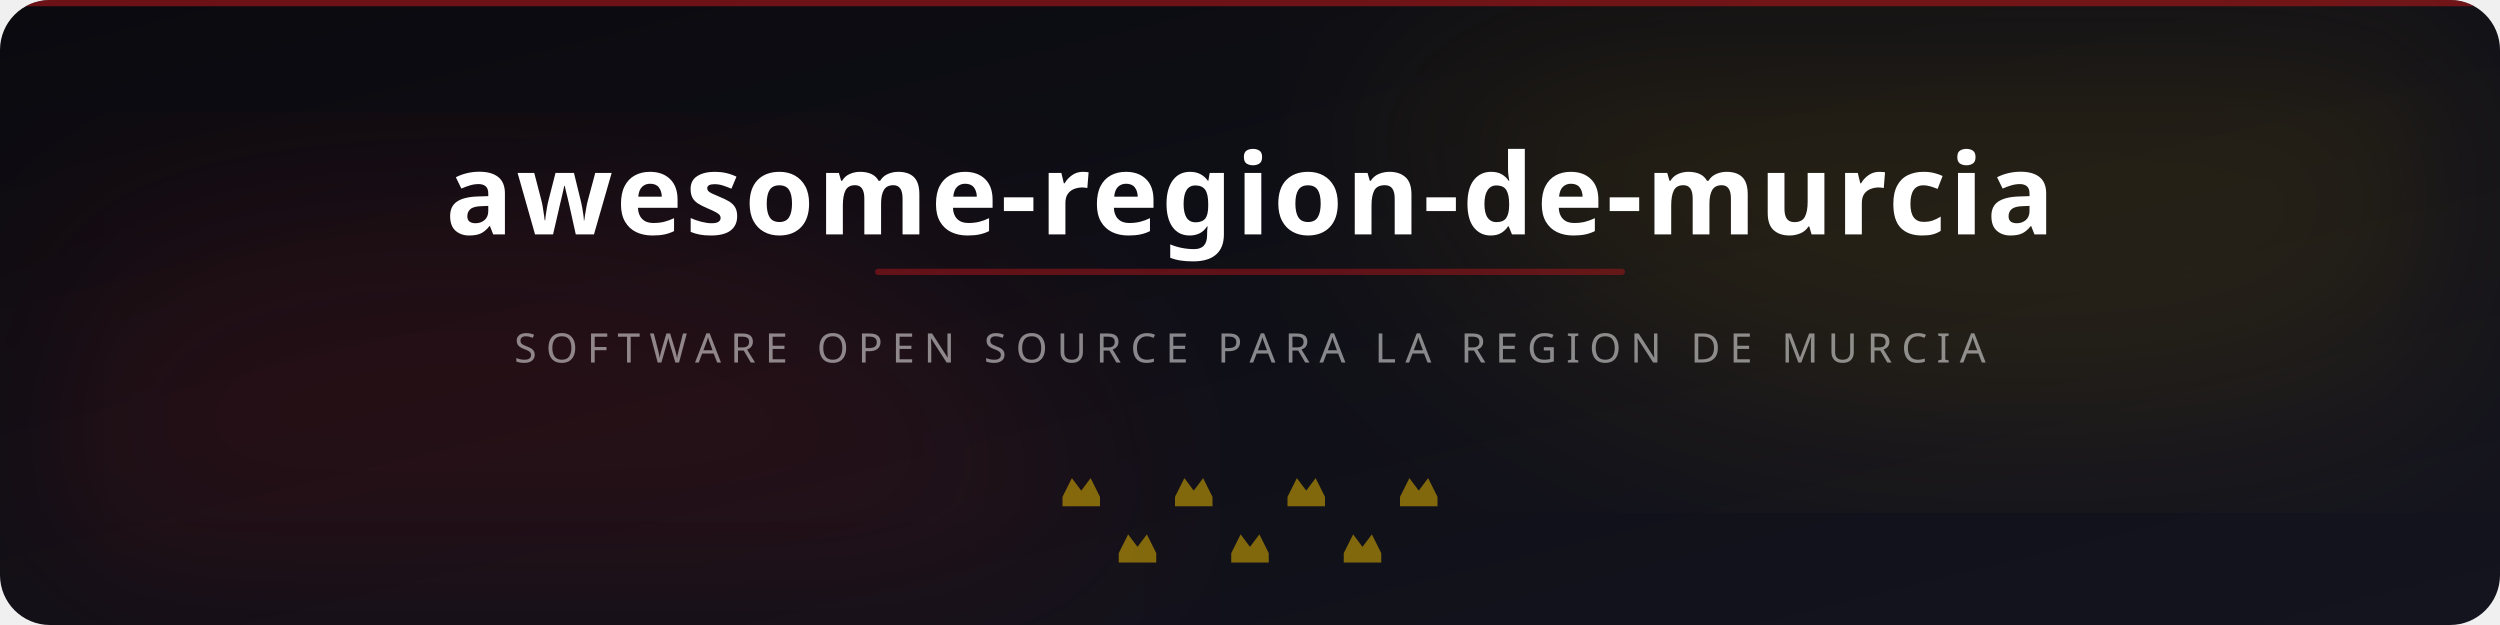
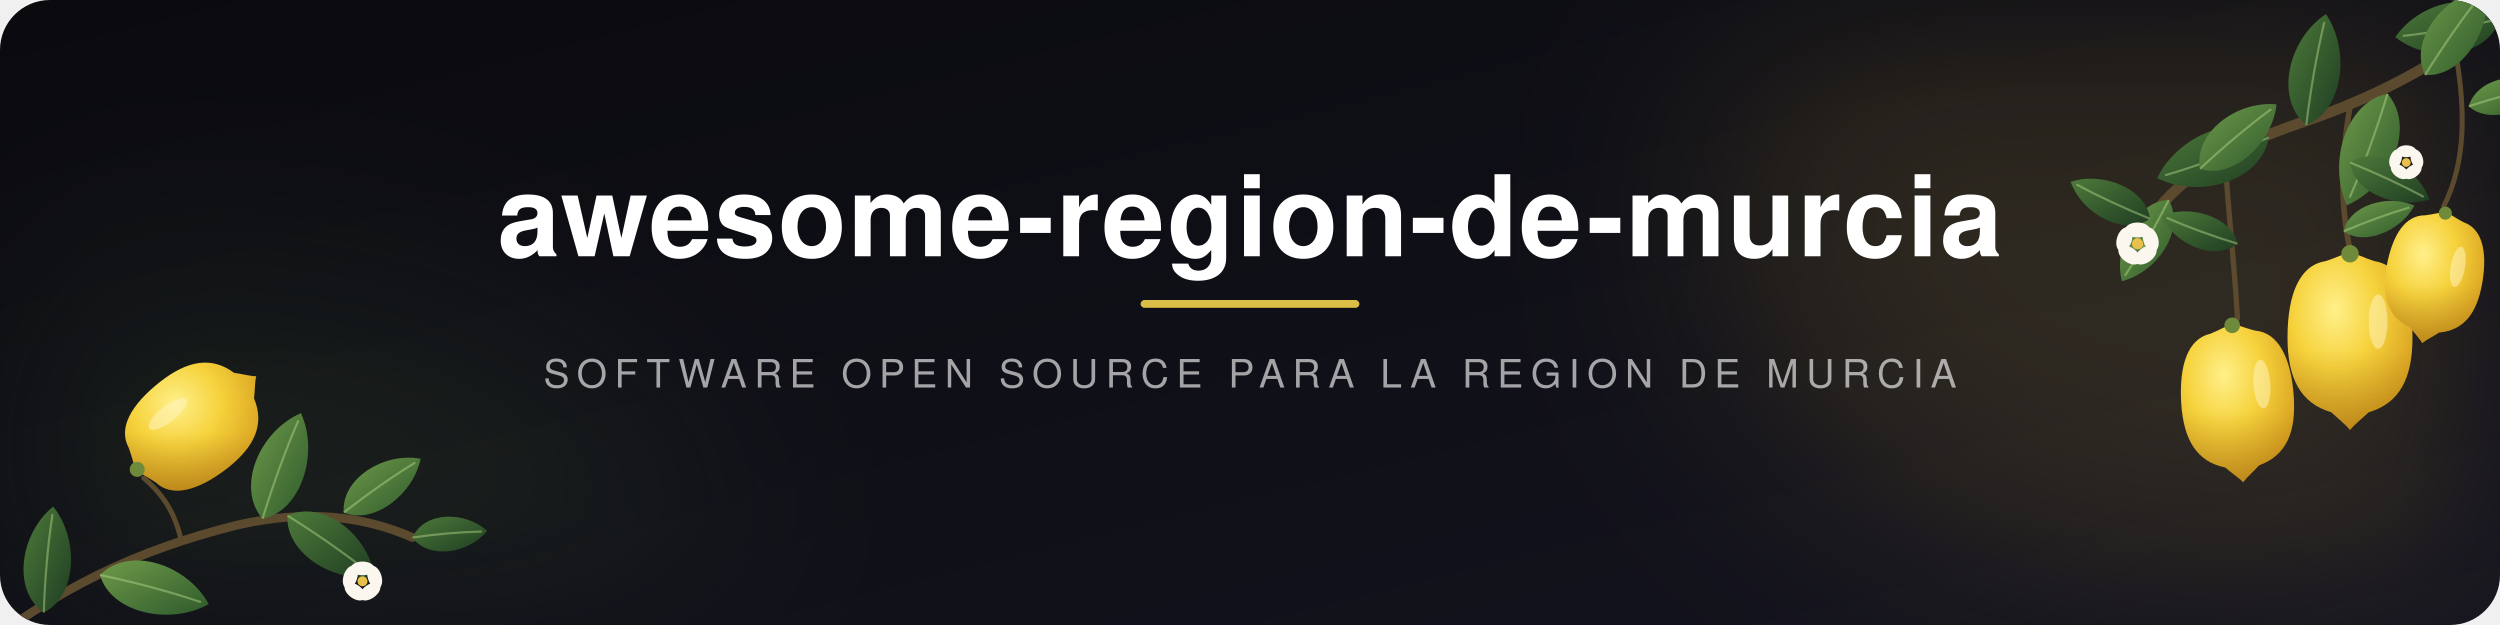
<svg xmlns="http://www.w3.org/2000/svg" viewBox="0 0 800 200" width="800" height="200">
  <defs>
-     <clipPath id="r">
+     <clipPath id="cClip">
      <rect width="800" height="200" rx="16" />
    </clipPath>
-     <linearGradient id="bg" x1="0%" y1="0%" x2="100%" y2="100%">
+     <linearGradient id="cBg" x1="0%" y1="0%" x2="100%" y2="100%">
      <stop offset="0%" stop-color="#0a0a0f" />
      <stop offset="100%" stop-color="#14141f" />
    </linearGradient>
-     <filter id="b1">
-       <feGaussianBlur stdDeviation="40" />
+     <radialGradient id="cLemon" cx="38%" cy="32%" r="75%">
+       <stop offset="0%" stop-color="#fff08a" />
+       <stop offset="45%" stop-color="#f6d23c" />
+       <stop offset="100%" stop-color="#d49a1c" />
+     </radialGradient>
+     <linearGradient id="cLemonShade" x1="0" y1="0" x2="0" y2="1">
+       <stop offset="55%" stop-color="#8a5a10" stop-opacity="0" />
+       <stop offset="100%" stop-color="#8a5a10" stop-opacity="0.35" />
+     </linearGradient>
+     <linearGradient id="cLeaf0" x1="0" y1="0" x2="1" y2="1">
+       <stop offset="0%" stop-color="#6e9a4a" />
+       <stop offset="100%" stop-color="#2f5a2c" />
+     </linearGradient>
+     <linearGradient id="cLeaf1" x1="0" y1="0" x2="1" y2="1">
+       <stop offset="0%" stop-color="#4d7a3a" />
+       <stop offset="100%" stop-color="#1f3d22" />
+     </linearGradient>
+     <filter id="cBlur" x="-60%" y="-60%" width="220%" height="220%">
+       <feGaussianBlur stdDeviation="36" />
+     </filter>
+     <filter id="cShadow" x="-20%" y="-20%" width="140%" height="140%">
+       <feGaussianBlur stdDeviation="3" />
    </filter>
  </defs>
-   <g clip-path="url(#r)">
-     <rect width="800" height="200" fill="url(#bg)" />
-     <ellipse cx="150" cy="180" rx="200" ry="120" fill="#AD1519" opacity="0.15" filter="url(#b1)" />
-     <ellipse cx="650" cy="20" rx="200" ry="120" fill="#F1BF00" opacity="0.1" filter="url(#b1)" />
-     <rect width="800" height="2" fill="#AD1519" opacity="0.6" />
-     <text x="400" y="75" text-anchor="middle" font-family="system-ui,sans-serif" font-size="36" fill="#fff" font-weight="700" letter-spacing="1">awesome-region-de-murcia</text>
-     <rect x="280" y="86" width="240" height="2" rx="1" fill="#AD1519" opacity="0.5" />
-     <text x="400" y="116" text-anchor="middle" font-family="system-ui,sans-serif" font-size="13" fill="rgba(255,255,255,0.5)" font-weight="300" letter-spacing="3">SOFTWARE OPEN SOURCE PARA LA REGION DE MURCIA</text>
-     <g fill="#F1BF00" opacity="0.5" transform="translate(400,155)">
-       <g transform="translate(-54,0)">
-         <path d="M-6,4h12v3h-12z M-6,4l3-6 3,4 3-4 3,6z" />
+   <g clip-path="url(#cClip)">
+     <rect width="800" height="200" fill="url(#cBg)" />
+     <ellipse cx="720" cy="70" rx="170" ry="120" fill="#f2c94c" opacity="0.13" filter="url(#cBlur)" />
+     <ellipse cx="60" cy="190" rx="170" ry="100" fill="#6e9a4a" opacity="0.12" filter="url(#cBlur)" />
+     <g>
+       <path d="M814,-8 C792,14 768,28 740,38 C716,46 700,54 688,70" fill="none" stroke="#5c4a2e" stroke-width="3.4" stroke-linecap="round" />
+       <path d="M752,34 C749,52 749,66 752,80" fill="none" stroke="#5c4a2e" stroke-width="1.8" stroke-linecap="round" />
+       <path d="M712,50 C713,68 715,84 716,102" fill="none" stroke="#5c4a2e" stroke-width="1.7" stroke-linecap="round" />
+       <path d="M786,18 C789,36 789,52 782,66" fill="none" stroke="#5c4a2e" stroke-width="1.6" stroke-linecap="round" />
+       <path d="M800.0,6.0 C796.0,18.4 777.7,20.7 766.5,11.9 C774.2,0.5 792.1,-3.7 800.0,6.0Z" fill="url(#cLeaf1)" />
+       <path d="M800.0,6.0 Q783.4,9.9 768.9,11.5" fill="none" stroke="#b9d98a" stroke-width="0.7" opacity="0.45" />
+       <path d="M776.0,24.0 C770.7,12.8 781.9,-1.7 795.5,-3.9 C797.7,9.3 787.9,24.8 776.0,24.0Z" fill="url(#cLeaf0)" />
+       <path d="M776.0,24.0 Q785.0,9.6 794.1,-1.9" fill="none" stroke="#b9d98a" stroke-width="0.7" opacity="0.45" />
+       <path d="M764.0,30.0 C773.2,40.6 765.2,59.5 751.0,65.7 C744.7,52.1 750.8,32.5 764.0,30.0Z" fill="url(#cLeaf0)" />
+       <path d="M764.0,30.0 Q758.5,48.2 751.9,63.2" fill="none" stroke="#b9d98a" stroke-width="0.7" opacity="0.45" />
+       <path d="M738.0,40.0 C727.8,31.6 732.1,12.6 744.3,4.5 C752.3,16.2 749.8,35.5 738.0,40.0Z" fill="url(#cLeaf1)" />
+       <path d="M738.0,40.0 Q740.2,22.1 743.8,7.0" fill="none" stroke="#b9d98a" stroke-width="0.7" opacity="0.45" />
+       <path d="M726.0,44.0 C723.8,57.8 704.1,63.9 690.3,57.0 C696.7,43.5 715.6,35.5 726.0,44.0Z" fill="url(#cLeaf1)" />
+       <path d="M726.0,44.0 Q708.5,51.5 692.8,56.1" fill="none" stroke="#b9d98a" stroke-width="0.7" opacity="0.45" />
+       <path d="M704.0,54.0 C701.9,42.6 715.7,32.1 728.5,33.4 C727.2,45.8 714.5,57.6 704.0,54.0Z" fill="url(#cLeaf0)" />
+       <path d="M704.0,54.0 Q715.7,43.1 726.8,34.9" fill="none" stroke="#b9d98a" stroke-width="0.7" opacity="0.45" />
+       <path d="M694.0,64.0 C699.4,73.4 690.6,87.0 679.0,90.0 C676.2,78.7 683.6,64.3 694.0,64.0Z" fill="url(#cLeaf0)" />
+       <path d="M694.0,64.0 Q687.2,77.4 680.0,88.2" fill="none" stroke="#b9d98a" stroke-width="0.7" opacity="0.45" />
+       <path d="M688.0,70.0 C679.8,75.7 666.4,68.7 662.6,58.2 C672.9,54.7 686.9,60.5 688.0,70.0Z" fill="url(#cLeaf1)" />
+       <path d="M688.0,70.0 Q675.0,64.7 664.4,59.0" fill="none" stroke="#b9d98a" stroke-width="0.7" opacity="0.45" />
+       <path d="M752.0,52.0 C760.2,46.3 773.6,53.3 777.4,63.8 C767.1,67.3 753.1,61.5 752.0,52.0Z" fill="url(#cLeaf1)" />
+       <path d="M752.0,52.0 Q765.0,57.3 775.6,63.0" fill="none" stroke="#b9d98a" stroke-width="0.7" opacity="0.45" />
+       <path d="M716.0,78.0 C708.9,83.8 695.9,78.4 691.6,69.1 C700.7,65.2 714.2,69.4 716.0,78.0Z" fill="url(#cLeaf1)" />
+       <path d="M716.0,78.0 Q703.6,74.2 693.3,69.7" fill="none" stroke="#b9d98a" stroke-width="0.7" opacity="0.45" />
+       <path d="M750.0,74.0 C751.6,65.8 764.0,61.9 772.6,65.8 C768.4,73.9 756.4,78.9 750.0,74.0Z" fill="url(#cLeaf0)" />
+       <path d="M750.0,74.0 Q761.1,69.3 771.0,66.4" fill="none" stroke="#b9d98a" stroke-width="0.7" opacity="0.45" />
+       <path d="M790.0,34.0 C792.5,25.1 806.2,22.1 815.1,27.3 C809.8,35.7 796.5,40.0 790.0,34.0Z" fill="url(#cLeaf0)" />
+       <path d="M790.0,34.0 Q802.4,30.0 813.4,27.7" fill="none" stroke="#b9d98a" stroke-width="0.7" opacity="0.45" />
+       <g>
+         <path d="M752.0,137.6 C753.4,135.8 756.0,133.8 758.0,131.9 C768.0,129.0 772.0,120.8 772.0,108.0 C772.0,93.9 768.0,84.9 760.0,83.6 C756.0,82.4 754.0,81.0 752.0,81.0 C750.0,81.0 748.0,82.4 744.0,83.6 C736.0,84.9 732.0,93.9 732.0,108.0 C732.0,120.8 736.0,129.0 746.0,131.9 C748.0,133.8 750.6,135.8 752.0,137.6Z" fill="url(#cLemon)" />
+         <path d="M752.0,137.6 C753.4,135.8 756.0,133.8 758.0,131.9 C768.0,129.0 772.0,120.8 772.0,108.0 C772.0,93.9 768.0,84.9 760.0,83.6 C756.0,82.4 754.0,81.0 752.0,81.0 C750.0,81.0 748.0,82.4 744.0,83.6 C736.0,84.9 732.0,93.9 732.0,108.0 C732.0,120.8 736.0,129.0 746.0,131.9 C748.0,133.8 750.6,135.8 752.0,137.6Z" fill="url(#cLemonShade)" />
+         <ellipse cx="761.0" cy="102.9" rx="8.7" ry="3.0" transform="rotate(90.0 761.0 102.9)" fill="#fff6c8" opacity="0.5" />
+         <circle cx="752.0" cy="81.2" r="2.8" fill="#6f8a3a" />
      </g>
-       <g transform="translate(-18,0)">
-         <path d="M-6,4h12v3h-12z M-6,4l3-6 3,4 3-4 3,6z" />
+       <g>
+         <path d="M717.8,154.3 C719.0,152.7 721.2,150.8 722.9,148.9 C731.7,145.7 734.8,138.2 734.0,126.7 C733.1,114.2 728.9,106.4 721.7,105.8 C718.0,104.9 716.1,103.8 714.3,103.9 C712.5,104.1 710.8,105.4 707.3,106.8 C700.2,108.4 697.2,116.7 698.0,129.3 C698.8,140.7 702.9,147.7 712.1,149.6 C714.0,151.3 716.5,152.9 717.8,154.3Z" fill="url(#cLemon)" />
+         <path d="M717.8,154.3 C719.0,152.7 721.2,150.8 722.9,148.9 C731.7,145.7 734.8,138.2 734.0,126.7 C733.1,114.2 728.9,106.4 721.7,105.8 C718.0,104.9 716.1,103.8 714.3,103.9 C712.5,104.1 710.8,105.4 707.3,106.8 C700.2,108.4 697.2,116.7 698.0,129.3 C698.8,140.7 702.9,147.7 712.1,149.6 C714.0,151.3 716.5,152.9 717.8,154.3Z" fill="url(#cLemonShade)" />
+         <ellipse cx="723.8" cy="122.9" rx="7.8" ry="2.7" transform="rotate(86.0 723.8 122.9)" fill="#fff6c8" opacity="0.5" />
+         <circle cx="714.3" cy="104.1" r="2.5" fill="#6f8a3a" />
      </g>
-       <g transform="translate(18,0)">
-         <path d="M-6,4h12v3h-12z M-6,4l3-6 3,4 3-4 3,6z" />
+       <g>
+         <path d="M775.1,109.8 C776.4,108.7 778.7,107.6 780.5,106.4 C788.5,105.7 792.6,100.2 794.3,90.7 C796.1,80.3 794.2,73.1 788.3,71.1 C785.4,69.6 784.0,68.3 782.5,68.0 C781.0,67.8 779.3,68.5 776.1,68.9 C769.8,68.8 765.6,74.9 763.7,85.3 C762.1,94.8 764.0,101.4 771.3,104.8 C772.6,106.6 774.3,108.3 775.1,109.8Z" fill="url(#cLemon)" />
+         <path d="M775.1,109.8 C776.4,108.7 778.7,107.6 780.5,106.4 C788.5,105.7 792.6,100.2 794.3,90.7 C796.1,80.3 794.2,73.1 788.3,71.1 C785.4,69.6 784.0,68.3 782.5,68.0 C781.0,67.8 779.3,68.5 776.1,68.9 C769.8,68.8 765.6,74.9 763.7,85.3 C762.1,94.8 764.0,101.4 771.3,104.8 C772.6,106.6 774.3,108.3 775.1,109.8Z" fill="url(#cLemonShade)" />
+         <ellipse cx="786.5" cy="85.4" rx="6.5" ry="2.3" transform="rotate(100.0 786.5 85.4)" fill="#fff6c8" opacity="0.5" />
+         <circle cx="782.5" cy="68.2" r="2.1" fill="#6f8a3a" />
      </g>
-       <g transform="translate(54,0)">
-         <path d="M-6,4h12v3h-12z M-6,4l3-6 3,4 3-4 3,6z" />
+       <g>
+         <ellipse cx="684.0" cy="73.6" rx="4.0" ry="2.4" transform="rotate(0.0 684.0 73.6)" fill="#fbf7ee" />
+         <ellipse cx="688.2" cy="76.6" rx="4.0" ry="2.4" transform="rotate(72.0 688.2 76.6)" fill="#fbf7ee" />
+         <ellipse cx="686.6" cy="81.6" rx="4.0" ry="2.4" transform="rotate(144.0 686.6 81.6)" fill="#fbf7ee" />
+         <ellipse cx="681.4" cy="81.6" rx="4.0" ry="2.4" transform="rotate(216.0 681.4 81.6)" fill="#fbf7ee" />
+         <ellipse cx="679.8" cy="76.6" rx="4.0" ry="2.4" transform="rotate(288.0 679.8 76.6)" fill="#fbf7ee" />
+         <circle cx="684.0" cy="78.0" r="1.8" fill="#e8c04a" />
      </g>
-       <g transform="translate(-36,18)">
-         <path d="M-6,4h12v3h-12z M-6,4l3-6 3,4 3-4 3,6z" />
-       </g>
-       <g transform="translate(0,18)">
-         <path d="M-6,4h12v3h-12z M-6,4l3-6 3,4 3-4 3,6z" />
-       </g>
-       <g transform="translate(36,18)">
-         <path d="M-6,4h12v3h-12z M-6,4l3-6 3,4 3-4 3,6z" />
+       <g>
+         <ellipse cx="770.0" cy="48.4" rx="3.2" ry="1.9" transform="rotate(0.0 770.0 48.4)" fill="#fbf7ee" />
+         <ellipse cx="773.4" cy="50.9" rx="3.2" ry="1.9" transform="rotate(72.0 773.4 50.9)" fill="#fbf7ee" />
+         <ellipse cx="772.1" cy="54.9" rx="3.2" ry="1.9" transform="rotate(144.0 772.1 54.9)" fill="#fbf7ee" />
+         <ellipse cx="767.9" cy="54.9" rx="3.2" ry="1.9" transform="rotate(216.0 767.9 54.9)" fill="#fbf7ee" />
+         <ellipse cx="766.6" cy="50.9" rx="3.2" ry="1.9" transform="rotate(288.0 766.6 50.9)" fill="#fbf7ee" />
+         <circle cx="770.0" cy="52.0" r="1.4" fill="#e8c04a" />
      </g>
    </g>
+     <g>
+       <path d="M-12,212 C18,188 44,176 76,168 C98,163 116,165 132,172" fill="none" stroke="#5c4a2e" stroke-width="2.8" stroke-linecap="round" />
+       <path d="M58,173 C56,164 52,158 46,153" fill="none" stroke="#5c4a2e" stroke-width="1.6" stroke-linecap="round" />
+       <path d="M14.0,196.0 C3.8,189.0 6.3,170.8 17.0,162.1 C25.4,172.4 24.7,190.8 14.0,196.0Z" fill="url(#cLeaf1)" />
+       <path d="M14.0,196.0 Q14.6,179.0 16.8,164.5" fill="none" stroke="#b9d98a" stroke-width="0.7" opacity="0.45" />
+       <path d="M32.0,184.0 C41.2,174.5 59.8,180.5 66.8,193.3 C54.5,200.3 35.4,196.2 32.0,184.0Z" fill="url(#cLeaf0)" />
+       <path d="M32.0,184.0 Q49.6,187.7 64.3,192.7" fill="none" stroke="#b9d98a" stroke-width="0.7" opacity="0.45" />
+       <path d="M84.0,166.0 C75.4,156.0 82.9,138.0 96.3,132.2 C102.2,145.0 96.4,163.6 84.0,166.0Z" fill="url(#cLeaf0)" />
+       <path d="M84.0,166.0 Q89.3,148.8 95.5,134.5" fill="none" stroke="#b9d98a" stroke-width="0.7" opacity="0.45" />
+       <path d="M92.0,165.0 C103.2,159.7 117.7,170.9 119.9,184.5 C106.7,186.7 91.2,176.9 92.0,165.0Z" fill="url(#cLeaf1)" />
+       <path d="M92.0,165.0 Q106.4,174.0 117.9,183.1" fill="none" stroke="#b9d98a" stroke-width="0.7" opacity="0.45" />
+       <path d="M110.0,164.0 C109.1,153.2 122.8,144.6 134.6,146.8 C132.3,158.2 119.5,168.1 110.0,164.0Z" fill="url(#cLeaf0)" />
+       <path d="M110.0,164.0 Q121.8,154.8 132.9,148.0" fill="none" stroke="#b9d98a" stroke-width="0.7" opacity="0.45" />
+       <path d="M132.0,172.0 C135.6,163.7 148.6,163.3 155.9,169.9 C149.8,177.3 137.0,179.1 132.0,172.0Z" fill="url(#cLeaf1)" />
+       <path d="M132.0,172.0 Q143.9,170.3 154.2,170.1" fill="none" stroke="#b9d98a" stroke-width="0.7" opacity="0.45" />
+       <g>
+         <path d="M82.0,120.4 C80.0,120.4 77.3,119.6 74.9,119.3 C67.6,113.9 59.9,115.4 51.2,122.2 C41.7,129.7 37.8,137.1 41.2,143.3 C42.5,146.8 42.7,148.9 43.7,150.3 C44.8,151.6 46.8,152.3 49.9,154.4 C55.0,159.2 63.2,157.2 72.8,149.8 C81.4,143.0 84.8,135.9 81.3,127.5 C81.6,125.1 81.5,122.3 82.0,120.4Z" fill="url(#cLemon)" />
+         <path d="M82.0,120.4 C80.0,120.4 77.3,119.6 74.9,119.3 C67.6,113.9 59.9,115.4 51.2,122.2 C41.7,129.7 37.8,137.1 41.2,143.3 C42.5,146.8 42.7,148.9 43.7,150.3 C44.8,151.6 46.8,152.3 49.9,154.4 C55.0,159.2 63.2,157.2 72.8,149.8 C81.4,143.0 84.8,135.9 81.3,127.5 C81.6,125.1 81.5,122.3 82.0,120.4Z" fill="url(#cLemonShade)" />
+         <ellipse cx="53.7" cy="132.5" rx="7.5" ry="2.6" transform="rotate(-38.0 53.7 132.5)" fill="#fff6c8" opacity="0.5" />
+         <circle cx="43.9" cy="150.2" r="2.4" fill="#6f8a3a" />
+       </g>
+       <g>
+         <ellipse cx="116.0" cy="181.9" rx="3.8" ry="2.2" transform="rotate(0.0 116.0 181.9)" fill="#fbf7ee" />
+         <ellipse cx="119.9" cy="184.7" rx="3.8" ry="2.2" transform="rotate(72.0 119.9 184.7)" fill="#fbf7ee" />
+         <ellipse cx="118.4" cy="189.3" rx="3.8" ry="2.2" transform="rotate(144.0 118.4 189.3)" fill="#fbf7ee" />
+         <ellipse cx="113.6" cy="189.3" rx="3.8" ry="2.2" transform="rotate(216.0 113.6 189.3)" fill="#fbf7ee" />
+         <ellipse cx="112.1" cy="184.7" rx="3.8" ry="2.2" transform="rotate(288.0 112.1 184.7)" fill="#fbf7ee" />
+         <circle cx="116.0" cy="186.0" r="1.6" fill="#e8c04a" />
+       </g>
+     </g>
+     <text x="400" y="82" text-anchor="middle" font-family="system-ui, -apple-system, 'Segoe UI', Helvetica, Arial, sans-serif" font-size="36" font-weight="700" fill="#ffffff" letter-spacing="0.5">awesome-region-de-murcia</text>
+     <rect x="365" y="96" width="70" height="2.5" rx="1.25" fill="#f2d14b" opacity="0.9" />
+     <text x="400" y="124" text-anchor="middle" font-family="system-ui, -apple-system, 'Segoe UI', Helvetica, Arial, sans-serif" font-size="12.5" font-weight="400" fill="#ffffff" fill-opacity="0.62" letter-spacing="2.4">SOFTWARE OPEN SOURCE PARA LA REGION DE MURCIA</text>
  </g>
</svg>
